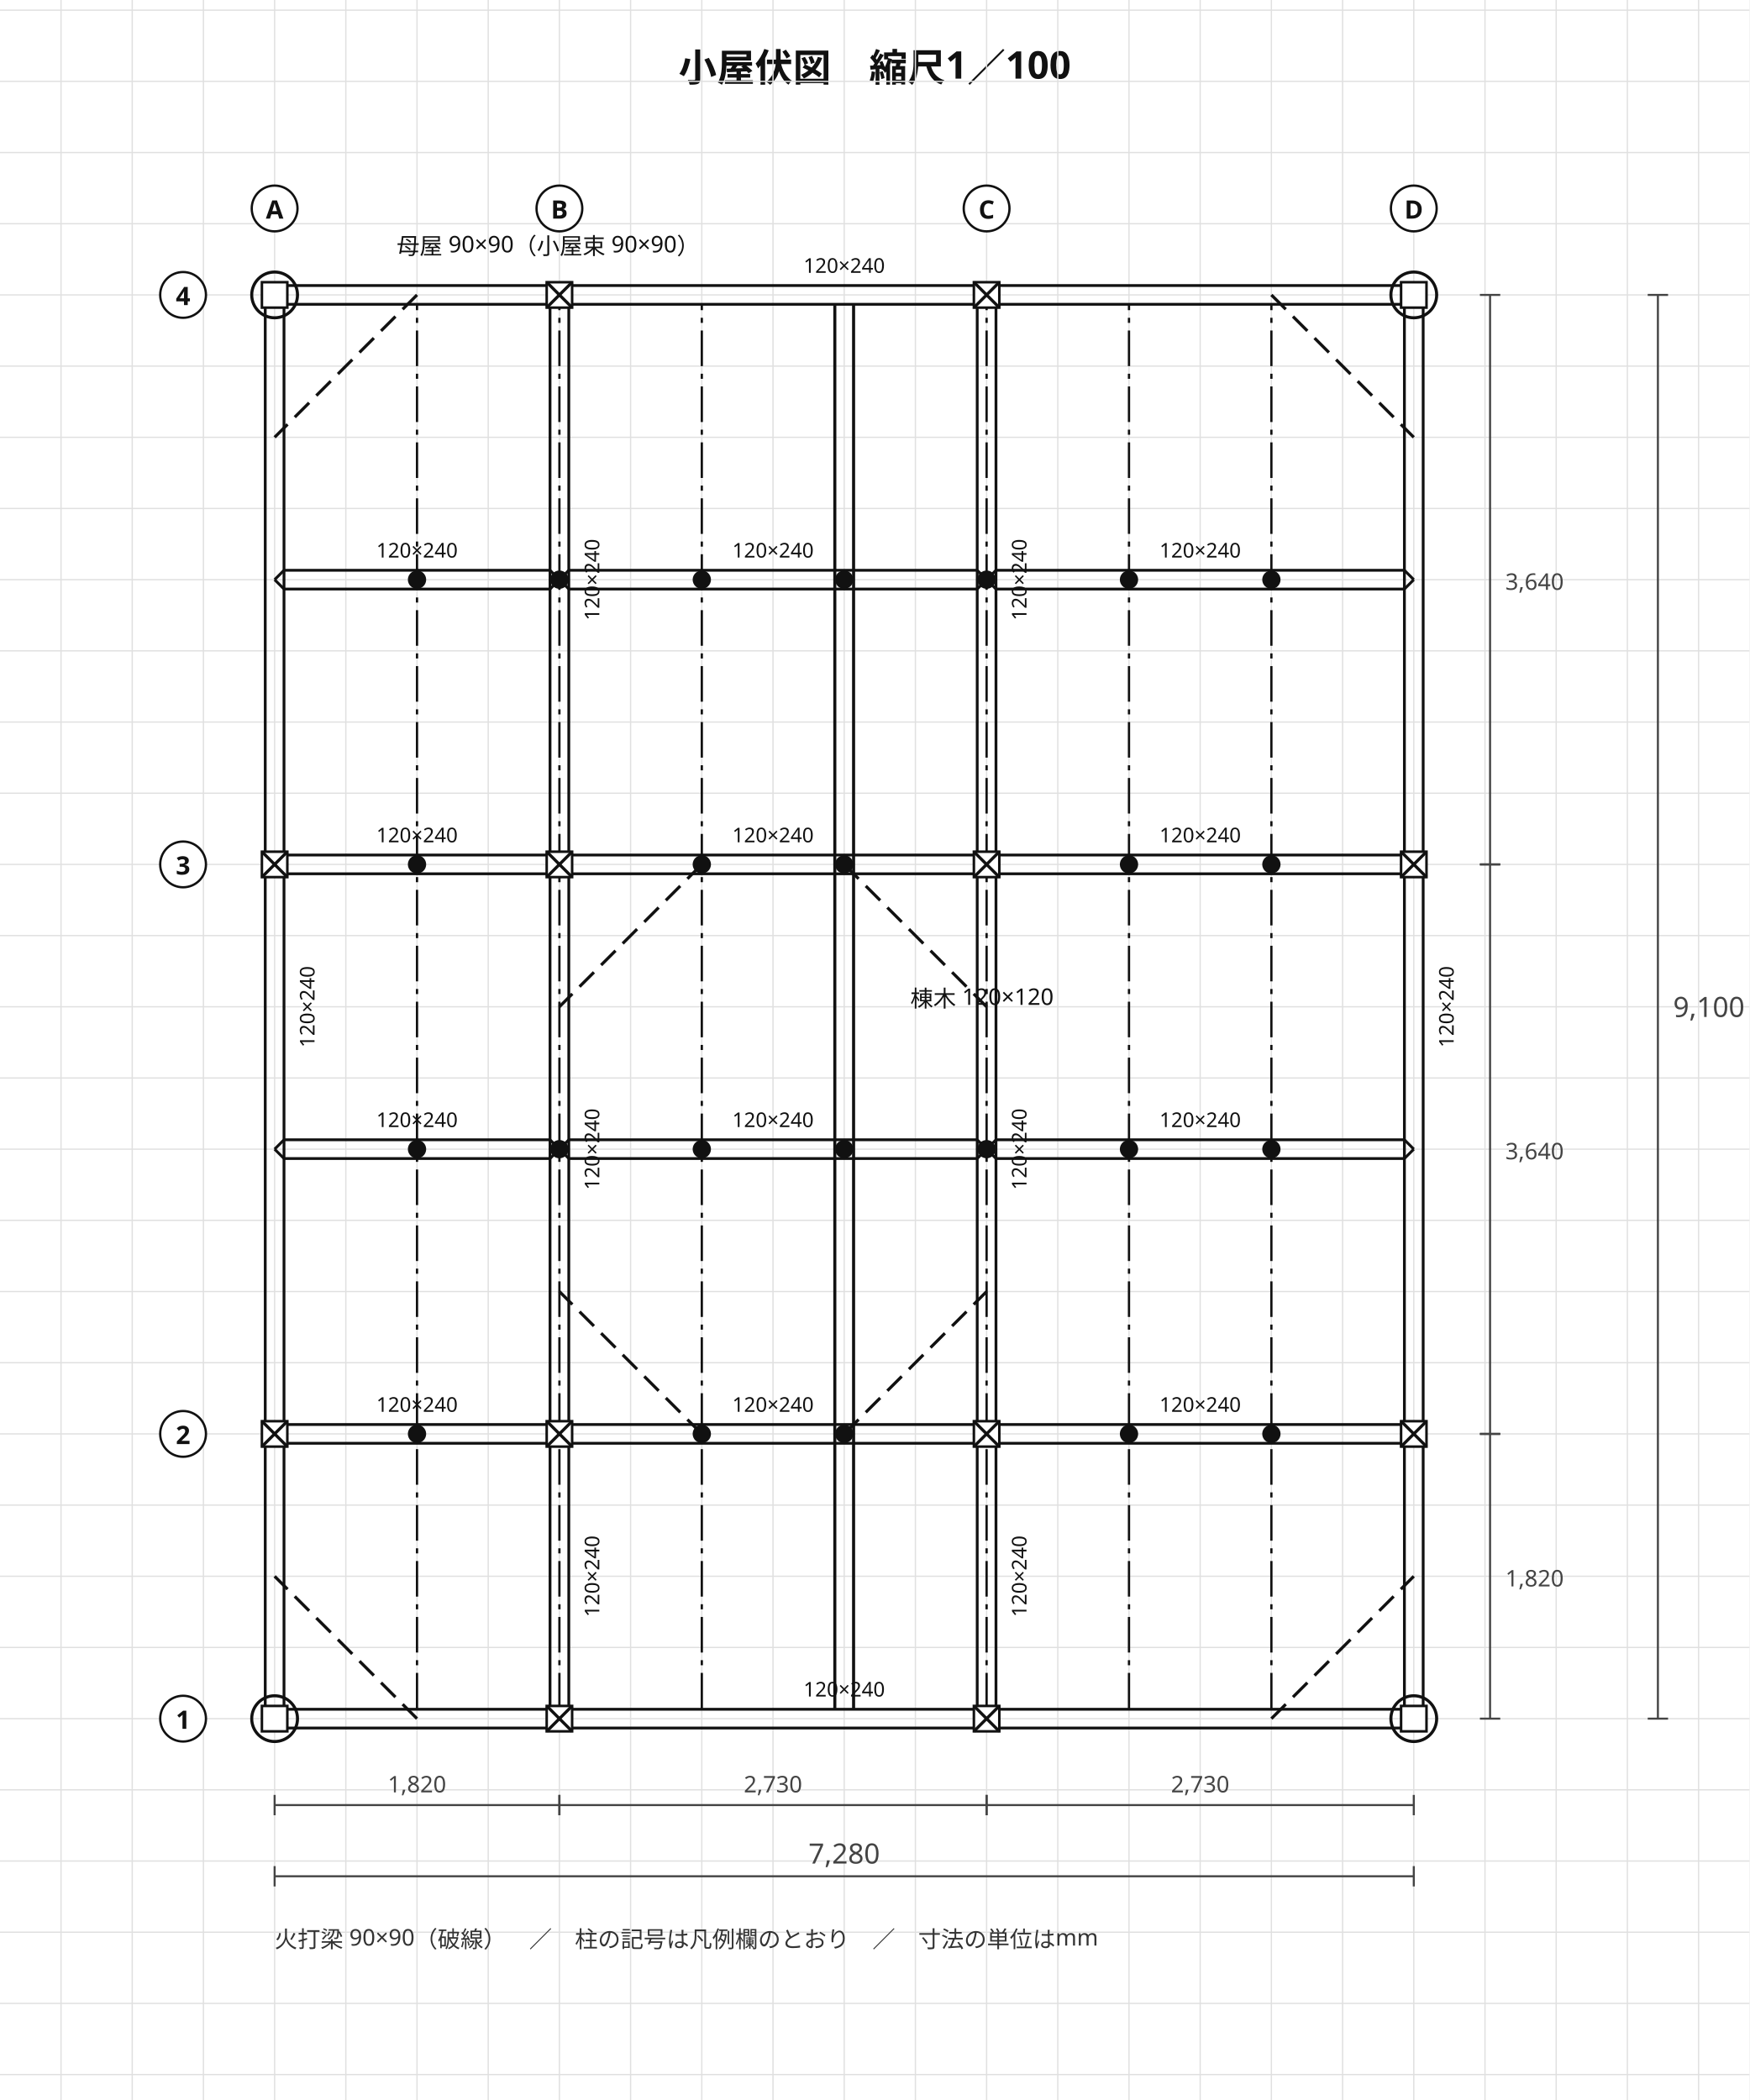
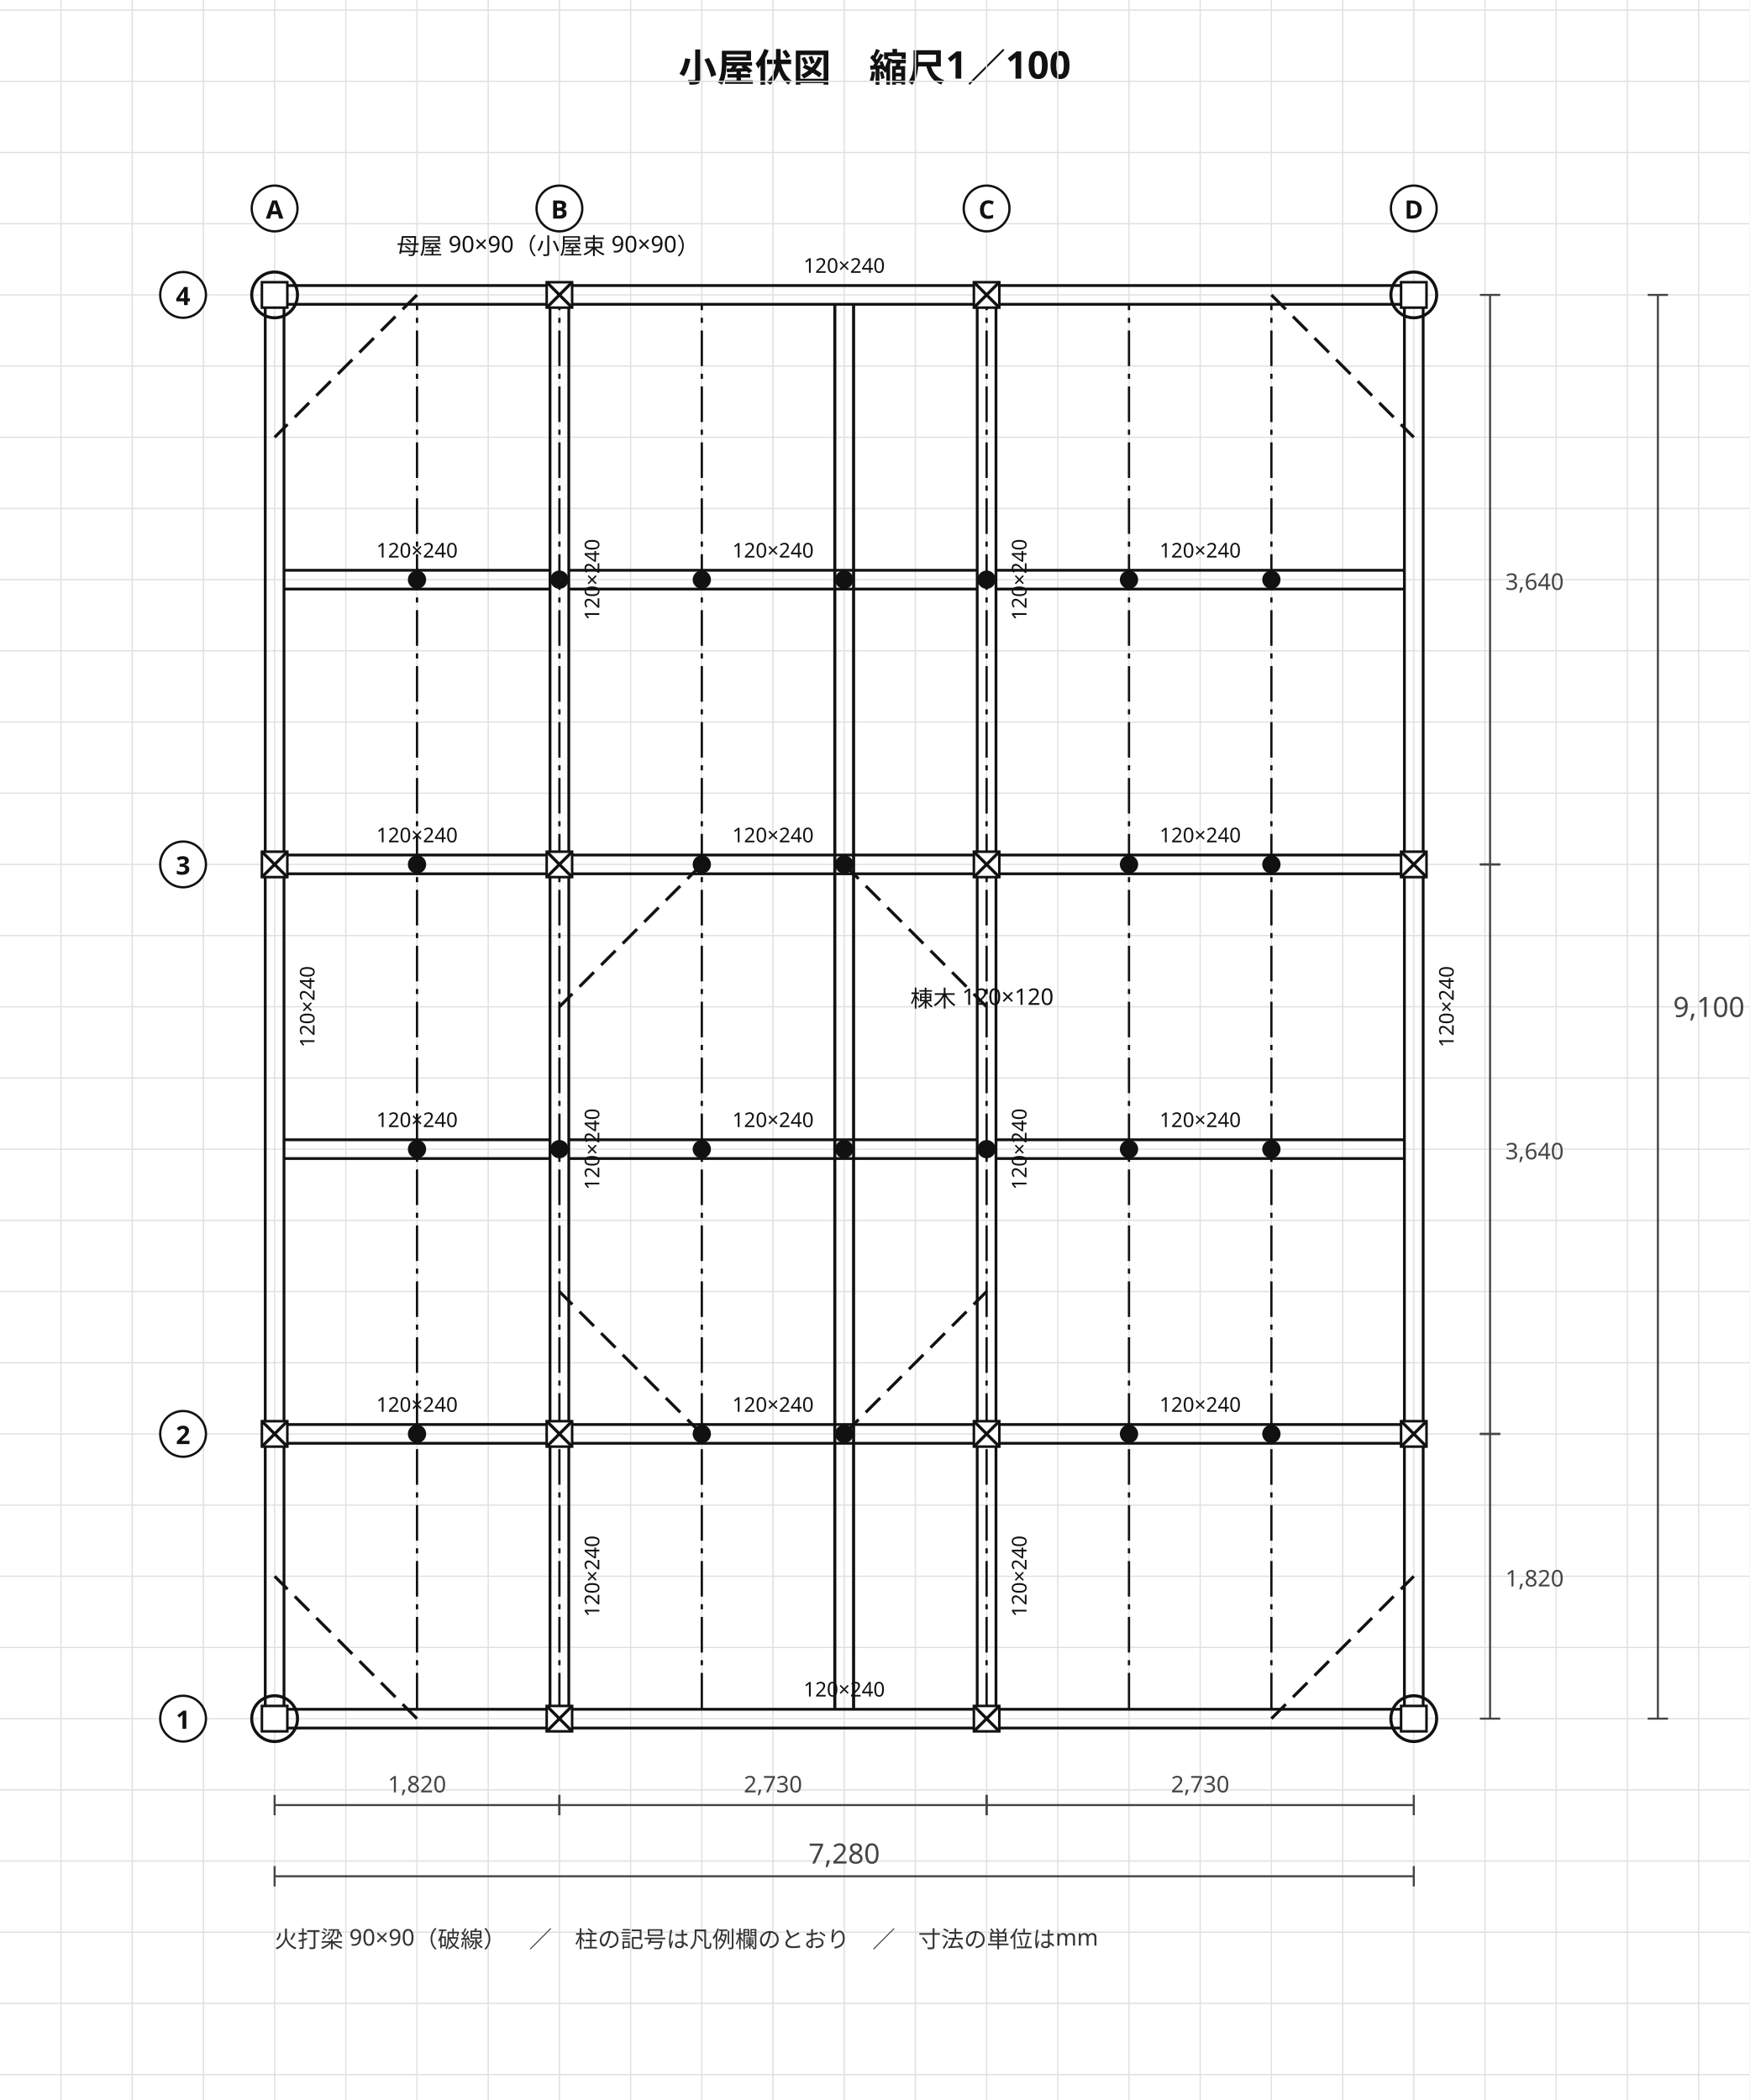
<svg xmlns="http://www.w3.org/2000/svg" viewBox="0 0 688 826" width="688" height="826" font-family="'Hiragino Sans','Hiragino Kaku Gothic ProN','Noto Sans JP','Yu Gothic',Meiryo,'IPAGothic',sans-serif">
  <rect width="688" height="826" fill="#ffffff" />
  <text x="344" y="32" font-size="15" text-anchor="middle" fill="#111" font-weight="700" font-family="'Hiragino Sans','Hiragino Kaku Gothic ProN','Noto Sans JP','Yu Gothic',Meiryo,'IPAGothic',sans-serif">小屋伏図　縮尺1／100</text>
  <line x1="24" y1="0" x2="24" y2="826" stroke="#e0e0e0" stroke-width="0.5" />
  <line x1="52" y1="0" x2="52" y2="826" stroke="#e0e0e0" stroke-width="0.5" />
  <line x1="80" y1="0" x2="80" y2="826" stroke="#e0e0e0" stroke-width="0.5" />
  <line x1="108" y1="0" x2="108" y2="826" stroke="#e0e0e0" stroke-width="0.5" />
  <line x1="136" y1="0" x2="136" y2="826" stroke="#e0e0e0" stroke-width="0.5" />
  <line x1="164" y1="0" x2="164" y2="826" stroke="#e0e0e0" stroke-width="0.5" />
  <line x1="192" y1="0" x2="192" y2="826" stroke="#e0e0e0" stroke-width="0.5" />
  <line x1="220" y1="0" x2="220" y2="826" stroke="#e0e0e0" stroke-width="0.5" />
  <line x1="248" y1="0" x2="248" y2="826" stroke="#e0e0e0" stroke-width="0.5" />
  <line x1="276" y1="0" x2="276" y2="826" stroke="#e0e0e0" stroke-width="0.5" />
  <line x1="304" y1="0" x2="304" y2="826" stroke="#e0e0e0" stroke-width="0.5" />
  <line x1="332" y1="0" x2="332" y2="826" stroke="#e0e0e0" stroke-width="0.5" />
  <line x1="360" y1="0" x2="360" y2="826" stroke="#e0e0e0" stroke-width="0.5" />
  <line x1="388" y1="0" x2="388" y2="826" stroke="#e0e0e0" stroke-width="0.5" />
  <line x1="416" y1="0" x2="416" y2="826" stroke="#e0e0e0" stroke-width="0.5" />
  <line x1="444" y1="0" x2="444" y2="826" stroke="#e0e0e0" stroke-width="0.5" />
  <line x1="472" y1="0" x2="472" y2="826" stroke="#e0e0e0" stroke-width="0.5" />
  <line x1="500" y1="0" x2="500" y2="826" stroke="#e0e0e0" stroke-width="0.5" />
  <line x1="528" y1="0" x2="528" y2="826" stroke="#e0e0e0" stroke-width="0.5" />
  <line x1="556" y1="0" x2="556" y2="826" stroke="#e0e0e0" stroke-width="0.5" />
  <line x1="584" y1="0" x2="584" y2="826" stroke="#e0e0e0" stroke-width="0.5" />
  <line x1="612" y1="0" x2="612" y2="826" stroke="#e0e0e0" stroke-width="0.5" />
  <line x1="640" y1="0" x2="640" y2="826" stroke="#e0e0e0" stroke-width="0.5" />
  <line x1="668" y1="0" x2="668" y2="826" stroke="#e0e0e0" stroke-width="0.5" />
  <line x1="0" y1="4" x2="688" y2="4" stroke="#e0e0e0" stroke-width="0.5" />
  <line x1="0" y1="32" x2="688" y2="32" stroke="#e0e0e0" stroke-width="0.5" />
  <line x1="0" y1="60" x2="688" y2="60" stroke="#e0e0e0" stroke-width="0.5" />
  <line x1="0" y1="88" x2="688" y2="88" stroke="#e0e0e0" stroke-width="0.5" />
  <line x1="0" y1="116" x2="688" y2="116" stroke="#e0e0e0" stroke-width="0.5" />
  <line x1="0" y1="144" x2="688" y2="144" stroke="#e0e0e0" stroke-width="0.5" />
  <line x1="0" y1="172" x2="688" y2="172" stroke="#e0e0e0" stroke-width="0.5" />
  <line x1="0" y1="200" x2="688" y2="200" stroke="#e0e0e0" stroke-width="0.5" />
  <line x1="0" y1="228" x2="688" y2="228" stroke="#e0e0e0" stroke-width="0.5" />
  <line x1="0" y1="256" x2="688" y2="256" stroke="#e0e0e0" stroke-width="0.5" />
  <line x1="0" y1="284" x2="688" y2="284" stroke="#e0e0e0" stroke-width="0.5" />
  <line x1="0" y1="312" x2="688" y2="312" stroke="#e0e0e0" stroke-width="0.5" />
  <line x1="0" y1="340" x2="688" y2="340" stroke="#e0e0e0" stroke-width="0.5" />
  <line x1="0" y1="368" x2="688" y2="368" stroke="#e0e0e0" stroke-width="0.5" />
  <line x1="0" y1="396" x2="688" y2="396" stroke="#e0e0e0" stroke-width="0.5" />
  <line x1="0" y1="424" x2="688" y2="424" stroke="#e0e0e0" stroke-width="0.5" />
  <line x1="0" y1="452" x2="688" y2="452" stroke="#e0e0e0" stroke-width="0.5" />
  <line x1="0" y1="480" x2="688" y2="480" stroke="#e0e0e0" stroke-width="0.5" />
  <line x1="0" y1="508" x2="688" y2="508" stroke="#e0e0e0" stroke-width="0.5" />
  <line x1="0" y1="536" x2="688" y2="536" stroke="#e0e0e0" stroke-width="0.5" />
  <line x1="0" y1="564" x2="688" y2="564" stroke="#e0e0e0" stroke-width="0.5" />
  <line x1="0" y1="592" x2="688" y2="592" stroke="#e0e0e0" stroke-width="0.5" />
  <line x1="0" y1="620" x2="688" y2="620" stroke="#e0e0e0" stroke-width="0.5" />
  <line x1="0" y1="648" x2="688" y2="648" stroke="#e0e0e0" stroke-width="0.5" />
  <line x1="0" y1="676" x2="688" y2="676" stroke="#e0e0e0" stroke-width="0.5" />
  <line x1="0" y1="704" x2="688" y2="704" stroke="#e0e0e0" stroke-width="0.5" />
  <line x1="0" y1="732" x2="688" y2="732" stroke="#e0e0e0" stroke-width="0.5" />
  <line x1="0" y1="760" x2="688" y2="760" stroke="#e0e0e0" stroke-width="0.5" />
  <line x1="0" y1="788" x2="688" y2="788" stroke="#e0e0e0" stroke-width="0.5" />
  <line x1="0" y1="816" x2="688" y2="816" stroke="#e0e0e0" stroke-width="0.5" />
  <line x1="111.69" y1="672.31" x2="552.31" y2="672.31" stroke="#111" stroke-width="1.1" />
  <line x1="111.69" y1="679.69" x2="552.31" y2="679.69" stroke="#111" stroke-width="1.1" />
-   <line x1="108" y1="676" x2="108" y2="676" stroke="#111" stroke-width="1.1" />
-   <line x1="556" y1="676" x2="556" y2="676" stroke="#111" stroke-width="1.1" />
-   <line x1="108" y1="676" x2="111.69" y2="672.31" stroke="#111" stroke-width="1.1" />
-   <line x1="108" y1="676" x2="111.69" y2="679.69" stroke="#111" stroke-width="1.1" />
-   <line x1="556" y1="676" x2="552.31" y2="672.31" stroke="#111" stroke-width="1.1" />
-   <line x1="556" y1="676" x2="552.31" y2="679.69" stroke="#111" stroke-width="1.1" />
  <line x1="111.69" y1="112.31" x2="552.31" y2="112.31" stroke="#111" stroke-width="1.1" />
  <line x1="111.69" y1="119.69" x2="552.31" y2="119.69" stroke="#111" stroke-width="1.1" />
-   <line x1="108" y1="116" x2="108" y2="116" stroke="#111" stroke-width="1.1" />
-   <line x1="556" y1="116" x2="556" y2="116" stroke="#111" stroke-width="1.1" />
-   <line x1="108" y1="116" x2="111.69" y2="112.31" stroke="#111" stroke-width="1.1" />
-   <line x1="108" y1="116" x2="111.69" y2="119.69" stroke="#111" stroke-width="1.1" />
-   <line x1="556" y1="116" x2="552.31" y2="112.31" stroke="#111" stroke-width="1.1" />
-   <line x1="556" y1="116" x2="552.31" y2="119.69" stroke="#111" stroke-width="1.1" />
  <line x1="104.31" y1="672.31" x2="104.31" y2="119.69" stroke="#111" stroke-width="1.1" />
  <line x1="111.69" y1="672.31" x2="111.69" y2="119.69" stroke="#111" stroke-width="1.1" />
-   <line x1="108" y1="676" x2="108" y2="676" stroke="#111" stroke-width="1.1" />
-   <line x1="108" y1="116" x2="108" y2="116" stroke="#111" stroke-width="1.1" />
-   <line x1="108" y1="676" x2="104.31" y2="672.31" stroke="#111" stroke-width="1.1" />
-   <line x1="108" y1="676" x2="111.69" y2="672.31" stroke="#111" stroke-width="1.1" />
-   <line x1="108" y1="116" x2="104.31" y2="119.69" stroke="#111" stroke-width="1.1" />
-   <line x1="108" y1="116" x2="111.69" y2="119.69" stroke="#111" stroke-width="1.1" />
  <line x1="552.31" y1="672.31" x2="552.31" y2="119.69" stroke="#111" stroke-width="1.1" />
  <line x1="559.69" y1="672.31" x2="559.69" y2="119.69" stroke="#111" stroke-width="1.1" />
-   <line x1="556" y1="676" x2="556" y2="676" stroke="#111" stroke-width="1.1" />
-   <line x1="556" y1="116" x2="556" y2="116" stroke="#111" stroke-width="1.1" />
-   <line x1="556" y1="676" x2="552.31" y2="672.31" stroke="#111" stroke-width="1.1" />
-   <line x1="556" y1="676" x2="559.69" y2="672.31" stroke="#111" stroke-width="1.1" />
-   <line x1="556" y1="116" x2="552.31" y2="119.69" stroke="#111" stroke-width="1.1" />
-   <line x1="556" y1="116" x2="559.69" y2="119.69" stroke="#111" stroke-width="1.1" />
  <line x1="216.31" y1="672.31" x2="216.31" y2="567.69" stroke="#111" stroke-width="1.1" />
  <line x1="223.69" y1="672.31" x2="223.69" y2="567.69" stroke="#111" stroke-width="1.1" />
-   <line x1="220" y1="676" x2="220" y2="676" stroke="#111" stroke-width="1.1" />
-   <line x1="220" y1="564" x2="220" y2="564" stroke="#111" stroke-width="1.1" />
-   <line x1="220" y1="676" x2="216.31" y2="672.31" stroke="#111" stroke-width="1.1" />
-   <line x1="220" y1="676" x2="223.69" y2="672.31" stroke="#111" stroke-width="1.1" />
-   <line x1="220" y1="564" x2="216.31" y2="567.69" stroke="#111" stroke-width="1.1" />
-   <line x1="220" y1="564" x2="223.69" y2="567.69" stroke="#111" stroke-width="1.1" />
  <line x1="216.31" y1="560.31" x2="216.31" y2="343.69" stroke="#111" stroke-width="1.1" />
  <line x1="223.69" y1="560.31" x2="223.69" y2="343.69" stroke="#111" stroke-width="1.1" />
-   <line x1="220" y1="564" x2="220" y2="564" stroke="#111" stroke-width="1.1" />
-   <line x1="220" y1="340" x2="220" y2="340" stroke="#111" stroke-width="1.1" />
-   <line x1="220" y1="564" x2="216.31" y2="560.31" stroke="#111" stroke-width="1.1" />
-   <line x1="220" y1="564" x2="223.69" y2="560.31" stroke="#111" stroke-width="1.1" />
-   <line x1="220" y1="340" x2="216.31" y2="343.69" stroke="#111" stroke-width="1.1" />
-   <line x1="220" y1="340" x2="223.69" y2="343.69" stroke="#111" stroke-width="1.1" />
  <line x1="216.31" y1="336.31" x2="216.31" y2="119.69" stroke="#111" stroke-width="1.1" />
  <line x1="223.69" y1="336.31" x2="223.69" y2="119.69" stroke="#111" stroke-width="1.1" />
-   <line x1="220" y1="340" x2="220" y2="340" stroke="#111" stroke-width="1.1" />
-   <line x1="220" y1="116" x2="220" y2="116" stroke="#111" stroke-width="1.1" />
-   <line x1="220" y1="340" x2="216.31" y2="336.31" stroke="#111" stroke-width="1.1" />
-   <line x1="220" y1="340" x2="223.69" y2="336.31" stroke="#111" stroke-width="1.1" />
-   <line x1="220" y1="116" x2="216.31" y2="119.69" stroke="#111" stroke-width="1.1" />
-   <line x1="220" y1="116" x2="223.69" y2="119.69" stroke="#111" stroke-width="1.1" />
  <line x1="384.31" y1="672.31" x2="384.31" y2="567.69" stroke="#111" stroke-width="1.1" />
  <line x1="391.69" y1="672.31" x2="391.69" y2="567.69" stroke="#111" stroke-width="1.1" />
-   <line x1="388" y1="676" x2="388" y2="676" stroke="#111" stroke-width="1.1" />
-   <line x1="388" y1="564" x2="388" y2="564" stroke="#111" stroke-width="1.1" />
-   <line x1="388" y1="676" x2="384.31" y2="672.31" stroke="#111" stroke-width="1.1" />
-   <line x1="388" y1="676" x2="391.69" y2="672.31" stroke="#111" stroke-width="1.1" />
-   <line x1="388" y1="564" x2="384.31" y2="567.69" stroke="#111" stroke-width="1.1" />
-   <line x1="388" y1="564" x2="391.69" y2="567.69" stroke="#111" stroke-width="1.1" />
  <line x1="384.31" y1="560.31" x2="384.31" y2="343.69" stroke="#111" stroke-width="1.1" />
  <line x1="391.69" y1="560.31" x2="391.69" y2="343.69" stroke="#111" stroke-width="1.1" />
-   <line x1="388" y1="564" x2="388" y2="564" stroke="#111" stroke-width="1.1" />
-   <line x1="388" y1="340" x2="388" y2="340" stroke="#111" stroke-width="1.1" />
-   <line x1="388" y1="564" x2="384.31" y2="560.31" stroke="#111" stroke-width="1.1" />
-   <line x1="388" y1="564" x2="391.69" y2="560.31" stroke="#111" stroke-width="1.1" />
-   <line x1="388" y1="340" x2="384.31" y2="343.69" stroke="#111" stroke-width="1.1" />
-   <line x1="388" y1="340" x2="391.69" y2="343.69" stroke="#111" stroke-width="1.1" />
  <line x1="384.31" y1="336.31" x2="384.31" y2="119.69" stroke="#111" stroke-width="1.1" />
  <line x1="391.69" y1="336.31" x2="391.69" y2="119.69" stroke="#111" stroke-width="1.1" />
-   <line x1="388" y1="340" x2="388" y2="340" stroke="#111" stroke-width="1.1" />
-   <line x1="388" y1="116" x2="388" y2="116" stroke="#111" stroke-width="1.1" />
-   <line x1="388" y1="340" x2="384.31" y2="336.31" stroke="#111" stroke-width="1.1" />
-   <line x1="388" y1="340" x2="391.69" y2="336.31" stroke="#111" stroke-width="1.1" />
-   <line x1="388" y1="116" x2="384.31" y2="119.69" stroke="#111" stroke-width="1.1" />
-   <line x1="388" y1="116" x2="391.69" y2="119.69" stroke="#111" stroke-width="1.1" />
  <line x1="111.69" y1="560.31" x2="216.31" y2="560.31" stroke="#111" stroke-width="1.1" />
  <line x1="111.69" y1="567.69" x2="216.31" y2="567.69" stroke="#111" stroke-width="1.1" />
-   <line x1="108" y1="564" x2="108" y2="564" stroke="#111" stroke-width="1.1" />
-   <line x1="220" y1="564" x2="220" y2="564" stroke="#111" stroke-width="1.1" />
-   <line x1="108" y1="564" x2="111.69" y2="560.31" stroke="#111" stroke-width="1.1" />
-   <line x1="108" y1="564" x2="111.69" y2="567.69" stroke="#111" stroke-width="1.1" />
-   <line x1="220" y1="564" x2="216.31" y2="560.31" stroke="#111" stroke-width="1.1" />
-   <line x1="220" y1="564" x2="216.31" y2="567.69" stroke="#111" stroke-width="1.1" />
  <line x1="223.69" y1="560.31" x2="384.31" y2="560.31" stroke="#111" stroke-width="1.1" />
  <line x1="223.69" y1="567.69" x2="384.31" y2="567.69" stroke="#111" stroke-width="1.1" />
-   <line x1="220" y1="564" x2="220" y2="564" stroke="#111" stroke-width="1.1" />
-   <line x1="388" y1="564" x2="388" y2="564" stroke="#111" stroke-width="1.1" />
-   <line x1="220" y1="564" x2="223.69" y2="560.31" stroke="#111" stroke-width="1.1" />
-   <line x1="220" y1="564" x2="223.69" y2="567.69" stroke="#111" stroke-width="1.1" />
-   <line x1="388" y1="564" x2="384.31" y2="560.31" stroke="#111" stroke-width="1.1" />
-   <line x1="388" y1="564" x2="384.31" y2="567.69" stroke="#111" stroke-width="1.1" />
  <line x1="391.69" y1="560.31" x2="552.31" y2="560.31" stroke="#111" stroke-width="1.1" />
  <line x1="391.69" y1="567.69" x2="552.31" y2="567.69" stroke="#111" stroke-width="1.1" />
-   <line x1="388" y1="564" x2="388" y2="564" stroke="#111" stroke-width="1.1" />
-   <line x1="556" y1="564" x2="556" y2="564" stroke="#111" stroke-width="1.1" />
-   <line x1="388" y1="564" x2="391.69" y2="560.31" stroke="#111" stroke-width="1.1" />
-   <line x1="388" y1="564" x2="391.69" y2="567.69" stroke="#111" stroke-width="1.1" />
-   <line x1="556" y1="564" x2="552.31" y2="560.31" stroke="#111" stroke-width="1.1" />
-   <line x1="556" y1="564" x2="552.31" y2="567.69" stroke="#111" stroke-width="1.1" />
  <line x1="111.69" y1="448.31" x2="216.31" y2="448.31" stroke="#111" stroke-width="1.1" />
  <line x1="111.69" y1="455.69" x2="216.31" y2="455.69" stroke="#111" stroke-width="1.1" />
-   <line x1="108" y1="452" x2="108" y2="452" stroke="#111" stroke-width="1.1" />
-   <line x1="220" y1="452" x2="220" y2="452" stroke="#111" stroke-width="1.1" />
-   <line x1="108" y1="452" x2="111.69" y2="448.31" stroke="#111" stroke-width="1.1" />
-   <line x1="108" y1="452" x2="111.69" y2="455.69" stroke="#111" stroke-width="1.1" />
-   <line x1="220" y1="452" x2="216.31" y2="448.31" stroke="#111" stroke-width="1.1" />
-   <line x1="220" y1="452" x2="216.31" y2="455.69" stroke="#111" stroke-width="1.1" />
  <line x1="223.69" y1="448.31" x2="384.31" y2="448.31" stroke="#111" stroke-width="1.1" />
  <line x1="223.69" y1="455.69" x2="384.31" y2="455.69" stroke="#111" stroke-width="1.1" />
-   <line x1="220" y1="452" x2="220" y2="452" stroke="#111" stroke-width="1.1" />
-   <line x1="388" y1="452" x2="388" y2="452" stroke="#111" stroke-width="1.1" />
-   <line x1="220" y1="452" x2="223.69" y2="448.31" stroke="#111" stroke-width="1.1" />
-   <line x1="220" y1="452" x2="223.69" y2="455.69" stroke="#111" stroke-width="1.1" />
-   <line x1="388" y1="452" x2="384.31" y2="448.31" stroke="#111" stroke-width="1.1" />
-   <line x1="388" y1="452" x2="384.31" y2="455.69" stroke="#111" stroke-width="1.1" />
  <line x1="391.69" y1="448.31" x2="552.31" y2="448.31" stroke="#111" stroke-width="1.1" />
  <line x1="391.69" y1="455.69" x2="552.31" y2="455.69" stroke="#111" stroke-width="1.1" />
-   <line x1="388" y1="452" x2="388" y2="452" stroke="#111" stroke-width="1.1" />
-   <line x1="556" y1="452" x2="556" y2="452" stroke="#111" stroke-width="1.1" />
-   <line x1="388" y1="452" x2="391.69" y2="448.31" stroke="#111" stroke-width="1.1" />
-   <line x1="388" y1="452" x2="391.69" y2="455.69" stroke="#111" stroke-width="1.1" />
-   <line x1="556" y1="452" x2="552.31" y2="448.31" stroke="#111" stroke-width="1.1" />
-   <line x1="556" y1="452" x2="552.31" y2="455.69" stroke="#111" stroke-width="1.1" />
  <line x1="111.69" y1="336.31" x2="216.31" y2="336.31" stroke="#111" stroke-width="1.1" />
  <line x1="111.69" y1="343.69" x2="216.31" y2="343.69" stroke="#111" stroke-width="1.1" />
-   <line x1="108" y1="340" x2="108" y2="340" stroke="#111" stroke-width="1.1" />
-   <line x1="220" y1="340" x2="220" y2="340" stroke="#111" stroke-width="1.1" />
-   <line x1="108" y1="340" x2="111.69" y2="336.31" stroke="#111" stroke-width="1.1" />
-   <line x1="108" y1="340" x2="111.69" y2="343.69" stroke="#111" stroke-width="1.1" />
-   <line x1="220" y1="340" x2="216.31" y2="336.31" stroke="#111" stroke-width="1.1" />
-   <line x1="220" y1="340" x2="216.31" y2="343.69" stroke="#111" stroke-width="1.1" />
  <line x1="223.69" y1="336.31" x2="384.31" y2="336.31" stroke="#111" stroke-width="1.1" />
  <line x1="223.69" y1="343.69" x2="384.31" y2="343.69" stroke="#111" stroke-width="1.1" />
-   <line x1="220" y1="340" x2="220" y2="340" stroke="#111" stroke-width="1.1" />
-   <line x1="388" y1="340" x2="388" y2="340" stroke="#111" stroke-width="1.1" />
-   <line x1="220" y1="340" x2="223.69" y2="336.31" stroke="#111" stroke-width="1.1" />
-   <line x1="220" y1="340" x2="223.69" y2="343.69" stroke="#111" stroke-width="1.1" />
-   <line x1="388" y1="340" x2="384.31" y2="336.31" stroke="#111" stroke-width="1.1" />
-   <line x1="388" y1="340" x2="384.31" y2="343.69" stroke="#111" stroke-width="1.1" />
  <line x1="391.69" y1="336.31" x2="552.31" y2="336.31" stroke="#111" stroke-width="1.1" />
  <line x1="391.69" y1="343.69" x2="552.31" y2="343.69" stroke="#111" stroke-width="1.1" />
-   <line x1="388" y1="340" x2="388" y2="340" stroke="#111" stroke-width="1.1" />
-   <line x1="556" y1="340" x2="556" y2="340" stroke="#111" stroke-width="1.1" />
-   <line x1="388" y1="340" x2="391.69" y2="336.31" stroke="#111" stroke-width="1.1" />
-   <line x1="388" y1="340" x2="391.69" y2="343.69" stroke="#111" stroke-width="1.1" />
-   <line x1="556" y1="340" x2="552.31" y2="336.31" stroke="#111" stroke-width="1.1" />
-   <line x1="556" y1="340" x2="552.31" y2="343.69" stroke="#111" stroke-width="1.1" />
  <line x1="111.69" y1="224.31" x2="216.31" y2="224.31" stroke="#111" stroke-width="1.1" />
  <line x1="111.69" y1="231.69" x2="216.31" y2="231.69" stroke="#111" stroke-width="1.1" />
-   <line x1="108" y1="228" x2="108" y2="228" stroke="#111" stroke-width="1.1" />
-   <line x1="220" y1="228" x2="220" y2="228" stroke="#111" stroke-width="1.1" />
-   <line x1="108" y1="228" x2="111.69" y2="224.31" stroke="#111" stroke-width="1.1" />
-   <line x1="108" y1="228" x2="111.69" y2="231.69" stroke="#111" stroke-width="1.1" />
-   <line x1="220" y1="228" x2="216.31" y2="224.31" stroke="#111" stroke-width="1.1" />
-   <line x1="220" y1="228" x2="216.31" y2="231.69" stroke="#111" stroke-width="1.1" />
  <line x1="223.69" y1="224.31" x2="384.31" y2="224.31" stroke="#111" stroke-width="1.1" />
  <line x1="223.69" y1="231.69" x2="384.31" y2="231.69" stroke="#111" stroke-width="1.1" />
-   <line x1="220" y1="228" x2="220" y2="228" stroke="#111" stroke-width="1.1" />
-   <line x1="388" y1="228" x2="388" y2="228" stroke="#111" stroke-width="1.1" />
-   <line x1="220" y1="228" x2="223.69" y2="224.31" stroke="#111" stroke-width="1.1" />
-   <line x1="220" y1="228" x2="223.69" y2="231.69" stroke="#111" stroke-width="1.1" />
-   <line x1="388" y1="228" x2="384.31" y2="224.31" stroke="#111" stroke-width="1.1" />
-   <line x1="388" y1="228" x2="384.31" y2="231.69" stroke="#111" stroke-width="1.1" />
  <line x1="391.69" y1="224.31" x2="552.31" y2="224.31" stroke="#111" stroke-width="1.1" />
  <line x1="391.69" y1="231.69" x2="552.31" y2="231.69" stroke="#111" stroke-width="1.1" />
-   <line x1="388" y1="228" x2="388" y2="228" stroke="#111" stroke-width="1.1" />
-   <line x1="556" y1="228" x2="556" y2="228" stroke="#111" stroke-width="1.1" />
-   <line x1="388" y1="228" x2="391.69" y2="224.31" stroke="#111" stroke-width="1.1" />
-   <line x1="388" y1="228" x2="391.69" y2="231.69" stroke="#111" stroke-width="1.1" />
-   <line x1="556" y1="228" x2="552.31" y2="224.31" stroke="#111" stroke-width="1.1" />
-   <line x1="556" y1="228" x2="552.31" y2="231.69" stroke="#111" stroke-width="1.1" />
  <line x1="328.31" y1="672" x2="328.31" y2="120" stroke="#111" stroke-width="1.2" />
  <line x1="335.69" y1="672" x2="335.69" y2="120" stroke="#111" stroke-width="1.2" />
  <text x="358" y="396" font-size="9" text-anchor="start" fill="#111" font-weight="400" font-family="'Hiragino Sans','Hiragino Kaku Gothic ProN','Noto Sans JP','Yu Gothic',Meiryo,'IPAGothic',sans-serif">棟木 120×120</text>
  <circle cx="332" cy="564" r="3.6" fill="#111" />
  <circle cx="332" cy="452" r="3.6" fill="#111" />
  <circle cx="332" cy="340" r="3.6" fill="#111" />
  <circle cx="332" cy="228" r="3.6" fill="#111" />
  <line x1="164" y1="672" x2="164" y2="120" stroke="#111" stroke-width="0.9" stroke-dasharray="14 3 2 3" />
  <circle cx="164" cy="564" r="3.6" fill="#111" />
  <circle cx="164" cy="452" r="3.6" fill="#111" />
  <circle cx="164" cy="340" r="3.6" fill="#111" />
  <circle cx="164" cy="228" r="3.6" fill="#111" />
  <line x1="220" y1="672" x2="220" y2="120" stroke="#111" stroke-width="0.9" stroke-dasharray="14 3 2 3" />
  <circle cx="220" cy="564" r="3.6" fill="#111" />
  <circle cx="220" cy="452" r="3.6" fill="#111" />
  <circle cx="220" cy="340" r="3.6" fill="#111" />
  <circle cx="220" cy="228" r="3.6" fill="#111" />
  <line x1="276" y1="672" x2="276" y2="120" stroke="#111" stroke-width="0.9" stroke-dasharray="14 3 2 3" />
  <circle cx="276" cy="564" r="3.6" fill="#111" />
  <circle cx="276" cy="452" r="3.6" fill="#111" />
  <circle cx="276" cy="340" r="3.6" fill="#111" />
  <circle cx="276" cy="228" r="3.6" fill="#111" />
  <line x1="388" y1="672" x2="388" y2="120" stroke="#111" stroke-width="0.9" stroke-dasharray="14 3 2 3" />
  <circle cx="388" cy="564" r="3.6" fill="#111" />
  <circle cx="388" cy="452" r="3.6" fill="#111" />
  <circle cx="388" cy="340" r="3.6" fill="#111" />
  <circle cx="388" cy="228" r="3.6" fill="#111" />
  <line x1="444" y1="672" x2="444" y2="120" stroke="#111" stroke-width="0.9" stroke-dasharray="14 3 2 3" />
  <circle cx="444" cy="564" r="3.6" fill="#111" />
  <circle cx="444" cy="452" r="3.6" fill="#111" />
  <circle cx="444" cy="340" r="3.6" fill="#111" />
  <circle cx="444" cy="228" r="3.6" fill="#111" />
  <line x1="500" y1="672" x2="500" y2="120" stroke="#111" stroke-width="0.9" stroke-dasharray="14 3 2 3" />
  <circle cx="500" cy="564" r="3.6" fill="#111" />
  <circle cx="500" cy="452" r="3.6" fill="#111" />
  <circle cx="500" cy="340" r="3.6" fill="#111" />
  <circle cx="500" cy="228" r="3.6" fill="#111" />
  <text x="156" y="100" font-size="9" text-anchor="start" fill="#111" font-weight="400" font-family="'Hiragino Sans','Hiragino Kaku Gothic ProN','Noto Sans JP','Yu Gothic',Meiryo,'IPAGothic',sans-serif">母屋 90×90（小屋束 90×90）</text>
  <line x1="164" y1="676" x2="108" y2="620" stroke="#111" stroke-width="1.2" stroke-dasharray="8 4" />
  <line x1="500" y1="676" x2="556" y2="620" stroke="#111" stroke-width="1.2" stroke-dasharray="8 4" />
  <line x1="164" y1="116" x2="108" y2="172" stroke="#111" stroke-width="1.2" stroke-dasharray="8 4" />
  <line x1="500" y1="116" x2="556" y2="172" stroke="#111" stroke-width="1.2" stroke-dasharray="8 4" />
  <line x1="276" y1="564" x2="220" y2="508" stroke="#111" stroke-width="1.2" stroke-dasharray="8 4" />
  <line x1="332" y1="564" x2="388" y2="508" stroke="#111" stroke-width="1.2" stroke-dasharray="8 4" />
  <line x1="276" y1="340" x2="220" y2="396" stroke="#111" stroke-width="1.2" stroke-dasharray="8 4" />
  <line x1="332" y1="340" x2="388" y2="396" stroke="#111" stroke-width="1.2" stroke-dasharray="8 4" />
  <rect x="215" y="671" width="10" height="10" fill="#fff" stroke="#111" stroke-width="1.0" />
  <line x1="215" y1="671" x2="225" y2="681" stroke="#111" stroke-width="1.2" />
  <line x1="215" y1="681" x2="225" y2="671" stroke="#111" stroke-width="1.2" />
  <rect x="383" y="671" width="10" height="10" fill="#fff" stroke="#111" stroke-width="1.0" />
  <line x1="383" y1="671" x2="393" y2="681" stroke="#111" stroke-width="1.2" />
  <line x1="383" y1="681" x2="393" y2="671" stroke="#111" stroke-width="1.2" />
  <rect x="103" y="559" width="10" height="10" fill="#fff" stroke="#111" stroke-width="1.0" />
  <line x1="103" y1="559" x2="113" y2="569" stroke="#111" stroke-width="1.2" />
  <line x1="103" y1="569" x2="113" y2="559" stroke="#111" stroke-width="1.2" />
  <rect x="551" y="559" width="10" height="10" fill="#fff" stroke="#111" stroke-width="1.0" />
  <line x1="551" y1="559" x2="561" y2="569" stroke="#111" stroke-width="1.2" />
  <line x1="551" y1="569" x2="561" y2="559" stroke="#111" stroke-width="1.2" />
  <rect x="103" y="335" width="10" height="10" fill="#fff" stroke="#111" stroke-width="1.0" />
  <line x1="103" y1="335" x2="113" y2="345" stroke="#111" stroke-width="1.2" />
  <line x1="103" y1="345" x2="113" y2="335" stroke="#111" stroke-width="1.2" />
  <rect x="551" y="335" width="10" height="10" fill="#fff" stroke="#111" stroke-width="1.0" />
  <line x1="551" y1="335" x2="561" y2="345" stroke="#111" stroke-width="1.2" />
  <line x1="551" y1="345" x2="561" y2="335" stroke="#111" stroke-width="1.2" />
  <rect x="215" y="111" width="10" height="10" fill="#fff" stroke="#111" stroke-width="1.0" />
  <line x1="215" y1="111" x2="225" y2="121" stroke="#111" stroke-width="1.2" />
  <line x1="215" y1="121" x2="225" y2="111" stroke="#111" stroke-width="1.2" />
  <rect x="383" y="111" width="10" height="10" fill="#fff" stroke="#111" stroke-width="1.0" />
  <line x1="383" y1="111" x2="393" y2="121" stroke="#111" stroke-width="1.2" />
  <line x1="383" y1="121" x2="393" y2="111" stroke="#111" stroke-width="1.2" />
  <rect x="215" y="559" width="10" height="10" fill="#fff" stroke="#111" stroke-width="1.0" />
  <line x1="215" y1="559" x2="225" y2="569" stroke="#111" stroke-width="1.2" />
  <line x1="215" y1="569" x2="225" y2="559" stroke="#111" stroke-width="1.2" />
  <rect x="383" y="559" width="10" height="10" fill="#fff" stroke="#111" stroke-width="1.0" />
  <line x1="383" y1="559" x2="393" y2="569" stroke="#111" stroke-width="1.2" />
  <line x1="383" y1="569" x2="393" y2="559" stroke="#111" stroke-width="1.2" />
  <rect x="215" y="335" width="10" height="10" fill="#fff" stroke="#111" stroke-width="1.0" />
  <line x1="215" y1="335" x2="225" y2="345" stroke="#111" stroke-width="1.2" />
  <line x1="215" y1="345" x2="225" y2="335" stroke="#111" stroke-width="1.2" />
  <rect x="383" y="335" width="10" height="10" fill="#fff" stroke="#111" stroke-width="1.0" />
  <line x1="383" y1="335" x2="393" y2="345" stroke="#111" stroke-width="1.2" />
  <line x1="383" y1="345" x2="393" y2="335" stroke="#111" stroke-width="1.2" />
  <rect x="103" y="671" width="10" height="10" fill="#fff" stroke="#111" stroke-width="1.0" />
  <circle cx="108" cy="676" r="9" fill="none" stroke="#111" stroke-width="1.2" />
  <rect x="551" y="671" width="10" height="10" fill="#fff" stroke="#111" stroke-width="1.0" />
  <circle cx="556" cy="676" r="9" fill="none" stroke="#111" stroke-width="1.2" />
  <rect x="103" y="111" width="10" height="10" fill="#fff" stroke="#111" stroke-width="1.0" />
  <circle cx="108" cy="116" r="9" fill="none" stroke="#111" stroke-width="1.2" />
  <rect x="551" y="111" width="10" height="10" fill="#fff" stroke="#111" stroke-width="1.0" />
  <circle cx="556" cy="116" r="9" fill="none" stroke="#111" stroke-width="1.2" />
  <text x="332" y="667.31" font-size="8" text-anchor="middle" fill="#111" font-weight="400" font-family="'Hiragino Sans','Hiragino Kaku Gothic ProN','Noto Sans JP','Yu Gothic',Meiryo,'IPAGothic',sans-serif">120×240</text>
  <text x="332" y="107.31" font-size="8" text-anchor="middle" fill="#111" font-weight="400" font-family="'Hiragino Sans','Hiragino Kaku Gothic ProN','Noto Sans JP','Yu Gothic',Meiryo,'IPAGothic',sans-serif">120×240</text>
  <g transform="translate(123.69,396) rotate(-90)">
    <text x="0" y="0" font-size="8" text-anchor="middle" fill="#111" font-weight="400" font-family="'Hiragino Sans','Hiragino Kaku Gothic ProN','Noto Sans JP','Yu Gothic',Meiryo,'IPAGothic',sans-serif">120×240</text>
  </g>
  <g transform="translate(571.69,396) rotate(-90)">
    <text x="0" y="0" font-size="8" text-anchor="middle" fill="#111" font-weight="400" font-family="'Hiragino Sans','Hiragino Kaku Gothic ProN','Noto Sans JP','Yu Gothic',Meiryo,'IPAGothic',sans-serif">120×240</text>
  </g>
  <g transform="translate(235.69,620) rotate(-90)">
    <text x="0" y="0" font-size="8" text-anchor="middle" fill="#111" font-weight="400" font-family="'Hiragino Sans','Hiragino Kaku Gothic ProN','Noto Sans JP','Yu Gothic',Meiryo,'IPAGothic',sans-serif">120×240</text>
  </g>
  <g transform="translate(235.69,452) rotate(-90)">
    <text x="0" y="0" font-size="8" text-anchor="middle" fill="#111" font-weight="400" font-family="'Hiragino Sans','Hiragino Kaku Gothic ProN','Noto Sans JP','Yu Gothic',Meiryo,'IPAGothic',sans-serif">120×240</text>
  </g>
  <g transform="translate(235.69,228) rotate(-90)">
    <text x="0" y="0" font-size="8" text-anchor="middle" fill="#111" font-weight="400" font-family="'Hiragino Sans','Hiragino Kaku Gothic ProN','Noto Sans JP','Yu Gothic',Meiryo,'IPAGothic',sans-serif">120×240</text>
  </g>
  <g transform="translate(403.69,620) rotate(-90)">
    <text x="0" y="0" font-size="8" text-anchor="middle" fill="#111" font-weight="400" font-family="'Hiragino Sans','Hiragino Kaku Gothic ProN','Noto Sans JP','Yu Gothic',Meiryo,'IPAGothic',sans-serif">120×240</text>
  </g>
  <g transform="translate(403.69,452) rotate(-90)">
    <text x="0" y="0" font-size="8" text-anchor="middle" fill="#111" font-weight="400" font-family="'Hiragino Sans','Hiragino Kaku Gothic ProN','Noto Sans JP','Yu Gothic',Meiryo,'IPAGothic',sans-serif">120×240</text>
  </g>
  <g transform="translate(403.69,228) rotate(-90)">
    <text x="0" y="0" font-size="8" text-anchor="middle" fill="#111" font-weight="400" font-family="'Hiragino Sans','Hiragino Kaku Gothic ProN','Noto Sans JP','Yu Gothic',Meiryo,'IPAGothic',sans-serif">120×240</text>
  </g>
  <text x="164" y="555.31" font-size="8" text-anchor="middle" fill="#111" font-weight="400" font-family="'Hiragino Sans','Hiragino Kaku Gothic ProN','Noto Sans JP','Yu Gothic',Meiryo,'IPAGothic',sans-serif">120×240</text>
  <text x="304" y="555.31" font-size="8" text-anchor="middle" fill="#111" font-weight="400" font-family="'Hiragino Sans','Hiragino Kaku Gothic ProN','Noto Sans JP','Yu Gothic',Meiryo,'IPAGothic',sans-serif">120×240</text>
  <text x="472" y="555.31" font-size="8" text-anchor="middle" fill="#111" font-weight="400" font-family="'Hiragino Sans','Hiragino Kaku Gothic ProN','Noto Sans JP','Yu Gothic',Meiryo,'IPAGothic',sans-serif">120×240</text>
  <text x="164" y="443.31" font-size="8" text-anchor="middle" fill="#111" font-weight="400" font-family="'Hiragino Sans','Hiragino Kaku Gothic ProN','Noto Sans JP','Yu Gothic',Meiryo,'IPAGothic',sans-serif">120×240</text>
  <text x="304" y="443.31" font-size="8" text-anchor="middle" fill="#111" font-weight="400" font-family="'Hiragino Sans','Hiragino Kaku Gothic ProN','Noto Sans JP','Yu Gothic',Meiryo,'IPAGothic',sans-serif">120×240</text>
  <text x="472" y="443.31" font-size="8" text-anchor="middle" fill="#111" font-weight="400" font-family="'Hiragino Sans','Hiragino Kaku Gothic ProN','Noto Sans JP','Yu Gothic',Meiryo,'IPAGothic',sans-serif">120×240</text>
  <text x="164" y="331.31" font-size="8" text-anchor="middle" fill="#111" font-weight="400" font-family="'Hiragino Sans','Hiragino Kaku Gothic ProN','Noto Sans JP','Yu Gothic',Meiryo,'IPAGothic',sans-serif">120×240</text>
  <text x="304" y="331.31" font-size="8" text-anchor="middle" fill="#111" font-weight="400" font-family="'Hiragino Sans','Hiragino Kaku Gothic ProN','Noto Sans JP','Yu Gothic',Meiryo,'IPAGothic',sans-serif">120×240</text>
  <text x="472" y="331.31" font-size="8" text-anchor="middle" fill="#111" font-weight="400" font-family="'Hiragino Sans','Hiragino Kaku Gothic ProN','Noto Sans JP','Yu Gothic',Meiryo,'IPAGothic',sans-serif">120×240</text>
  <text x="164" y="219.31" font-size="8" text-anchor="middle" fill="#111" font-weight="400" font-family="'Hiragino Sans','Hiragino Kaku Gothic ProN','Noto Sans JP','Yu Gothic',Meiryo,'IPAGothic',sans-serif">120×240</text>
  <text x="304" y="219.31" font-size="8" text-anchor="middle" fill="#111" font-weight="400" font-family="'Hiragino Sans','Hiragino Kaku Gothic ProN','Noto Sans JP','Yu Gothic',Meiryo,'IPAGothic',sans-serif">120×240</text>
  <text x="472" y="219.31" font-size="8" text-anchor="middle" fill="#111" font-weight="400" font-family="'Hiragino Sans','Hiragino Kaku Gothic ProN','Noto Sans JP','Yu Gothic',Meiryo,'IPAGothic',sans-serif">120×240</text>
  <line x1="108" y1="710" x2="220" y2="710" stroke="#444" stroke-width="0.8" />
  <line x1="108" y1="706" x2="108" y2="714" stroke="#444" stroke-width="0.8" />
  <line x1="220" y1="706" x2="220" y2="714" stroke="#444" stroke-width="0.8" />
  <text x="164" y="705" font-size="9" text-anchor="middle" fill="#444" font-weight="400" font-family="'Hiragino Sans','Hiragino Kaku Gothic ProN','Noto Sans JP','Yu Gothic',Meiryo,'IPAGothic',sans-serif">1,820</text>
  <line x1="220" y1="710" x2="388" y2="710" stroke="#444" stroke-width="0.8" />
  <line x1="220" y1="706" x2="220" y2="714" stroke="#444" stroke-width="0.8" />
  <line x1="388" y1="706" x2="388" y2="714" stroke="#444" stroke-width="0.8" />
  <text x="304" y="705" font-size="9" text-anchor="middle" fill="#444" font-weight="400" font-family="'Hiragino Sans','Hiragino Kaku Gothic ProN','Noto Sans JP','Yu Gothic',Meiryo,'IPAGothic',sans-serif">2,730</text>
  <line x1="388" y1="710" x2="556" y2="710" stroke="#444" stroke-width="0.8" />
  <line x1="388" y1="706" x2="388" y2="714" stroke="#444" stroke-width="0.8" />
  <line x1="556" y1="706" x2="556" y2="714" stroke="#444" stroke-width="0.8" />
  <text x="472" y="705" font-size="9" text-anchor="middle" fill="#444" font-weight="400" font-family="'Hiragino Sans','Hiragino Kaku Gothic ProN','Noto Sans JP','Yu Gothic',Meiryo,'IPAGothic',sans-serif">2,730</text>
  <line x1="108" y1="738" x2="556" y2="738" stroke="#444" stroke-width="0.8" />
  <line x1="108" y1="734" x2="108" y2="742" stroke="#444" stroke-width="0.8" />
  <line x1="556" y1="734" x2="556" y2="742" stroke="#444" stroke-width="0.8" />
  <text x="332" y="733" font-size="11" text-anchor="middle" fill="#444" font-weight="400" font-family="'Hiragino Sans','Hiragino Kaku Gothic ProN','Noto Sans JP','Yu Gothic',Meiryo,'IPAGothic',sans-serif">7,280</text>
  <line x1="586" y1="676" x2="586" y2="564" stroke="#444" stroke-width="0.8" />
  <line x1="582" y1="676" x2="590" y2="676" stroke="#444" stroke-width="0.8" />
  <line x1="582" y1="564" x2="590" y2="564" stroke="#444" stroke-width="0.8" />
  <text x="592" y="624" font-size="9" text-anchor="start" fill="#444" font-weight="400" font-family="'Hiragino Sans','Hiragino Kaku Gothic ProN','Noto Sans JP','Yu Gothic',Meiryo,'IPAGothic',sans-serif">1,820</text>
  <line x1="586" y1="564" x2="586" y2="340" stroke="#444" stroke-width="0.8" />
  <line x1="582" y1="564" x2="590" y2="564" stroke="#444" stroke-width="0.8" />
  <line x1="582" y1="340" x2="590" y2="340" stroke="#444" stroke-width="0.8" />
  <text x="592" y="456" font-size="9" text-anchor="start" fill="#444" font-weight="400" font-family="'Hiragino Sans','Hiragino Kaku Gothic ProN','Noto Sans JP','Yu Gothic',Meiryo,'IPAGothic',sans-serif">3,640</text>
  <line x1="586" y1="340" x2="586" y2="116" stroke="#444" stroke-width="0.8" />
  <line x1="582" y1="340" x2="590" y2="340" stroke="#444" stroke-width="0.8" />
  <line x1="582" y1="116" x2="590" y2="116" stroke="#444" stroke-width="0.8" />
  <text x="592" y="232" font-size="9" text-anchor="start" fill="#444" font-weight="400" font-family="'Hiragino Sans','Hiragino Kaku Gothic ProN','Noto Sans JP','Yu Gothic',Meiryo,'IPAGothic',sans-serif">3,640</text>
  <line x1="652" y1="676" x2="652" y2="116" stroke="#444" stroke-width="0.8" />
  <line x1="648" y1="676" x2="656" y2="676" stroke="#444" stroke-width="0.8" />
  <line x1="648" y1="116" x2="656" y2="116" stroke="#444" stroke-width="0.8" />
  <text x="658" y="400" font-size="11" text-anchor="start" fill="#444" font-weight="400" font-family="'Hiragino Sans','Hiragino Kaku Gothic ProN','Noto Sans JP','Yu Gothic',Meiryo,'IPAGothic',sans-serif">9,100</text>
  <text x="108" y="766" font-size="9" text-anchor="start" fill="#333" font-weight="400" font-family="'Hiragino Sans','Hiragino Kaku Gothic ProN','Noto Sans JP','Yu Gothic',Meiryo,'IPAGothic',sans-serif">火打梁 90×90（破線）　／　柱の記号は凡例欄のとおり　／　寸法の単位はmm</text>
  <circle cx="108" cy="82" r="9" fill="#fff" stroke="#111" stroke-width="0.9" />
  <text x="108" y="86" font-size="10" text-anchor="middle" fill="#111" font-weight="700" font-family="'Hiragino Sans','Hiragino Kaku Gothic ProN','Noto Sans JP','Yu Gothic',Meiryo,'IPAGothic',sans-serif">A</text>
  <circle cx="220" cy="82" r="9" fill="#fff" stroke="#111" stroke-width="0.9" />
  <text x="220" y="86" font-size="10" text-anchor="middle" fill="#111" font-weight="700" font-family="'Hiragino Sans','Hiragino Kaku Gothic ProN','Noto Sans JP','Yu Gothic',Meiryo,'IPAGothic',sans-serif">B</text>
  <circle cx="388" cy="82" r="9" fill="#fff" stroke="#111" stroke-width="0.9" />
  <text x="388" y="86" font-size="10" text-anchor="middle" fill="#111" font-weight="700" font-family="'Hiragino Sans','Hiragino Kaku Gothic ProN','Noto Sans JP','Yu Gothic',Meiryo,'IPAGothic',sans-serif">C</text>
  <circle cx="556" cy="82" r="9" fill="#fff" stroke="#111" stroke-width="0.9" />
  <text x="556" y="86" font-size="10" text-anchor="middle" fill="#111" font-weight="700" font-family="'Hiragino Sans','Hiragino Kaku Gothic ProN','Noto Sans JP','Yu Gothic',Meiryo,'IPAGothic',sans-serif">D</text>
  <circle cx="72" cy="676" r="9" fill="#fff" stroke="#111" stroke-width="0.9" />
  <text x="72" y="680" font-size="10" text-anchor="middle" fill="#111" font-weight="700" font-family="'Hiragino Sans','Hiragino Kaku Gothic ProN','Noto Sans JP','Yu Gothic',Meiryo,'IPAGothic',sans-serif">1</text>
  <circle cx="72" cy="564" r="9" fill="#fff" stroke="#111" stroke-width="0.9" />
  <text x="72" y="568" font-size="10" text-anchor="middle" fill="#111" font-weight="700" font-family="'Hiragino Sans','Hiragino Kaku Gothic ProN','Noto Sans JP','Yu Gothic',Meiryo,'IPAGothic',sans-serif">2</text>
  <circle cx="72" cy="340" r="9" fill="#fff" stroke="#111" stroke-width="0.9" />
  <text x="72" y="344" font-size="10" text-anchor="middle" fill="#111" font-weight="700" font-family="'Hiragino Sans','Hiragino Kaku Gothic ProN','Noto Sans JP','Yu Gothic',Meiryo,'IPAGothic',sans-serif">3</text>
  <circle cx="72" cy="116" r="9" fill="#fff" stroke="#111" stroke-width="0.9" />
  <text x="72" y="120" font-size="10" text-anchor="middle" fill="#111" font-weight="700" font-family="'Hiragino Sans','Hiragino Kaku Gothic ProN','Noto Sans JP','Yu Gothic',Meiryo,'IPAGothic',sans-serif">4</text>
</svg>
